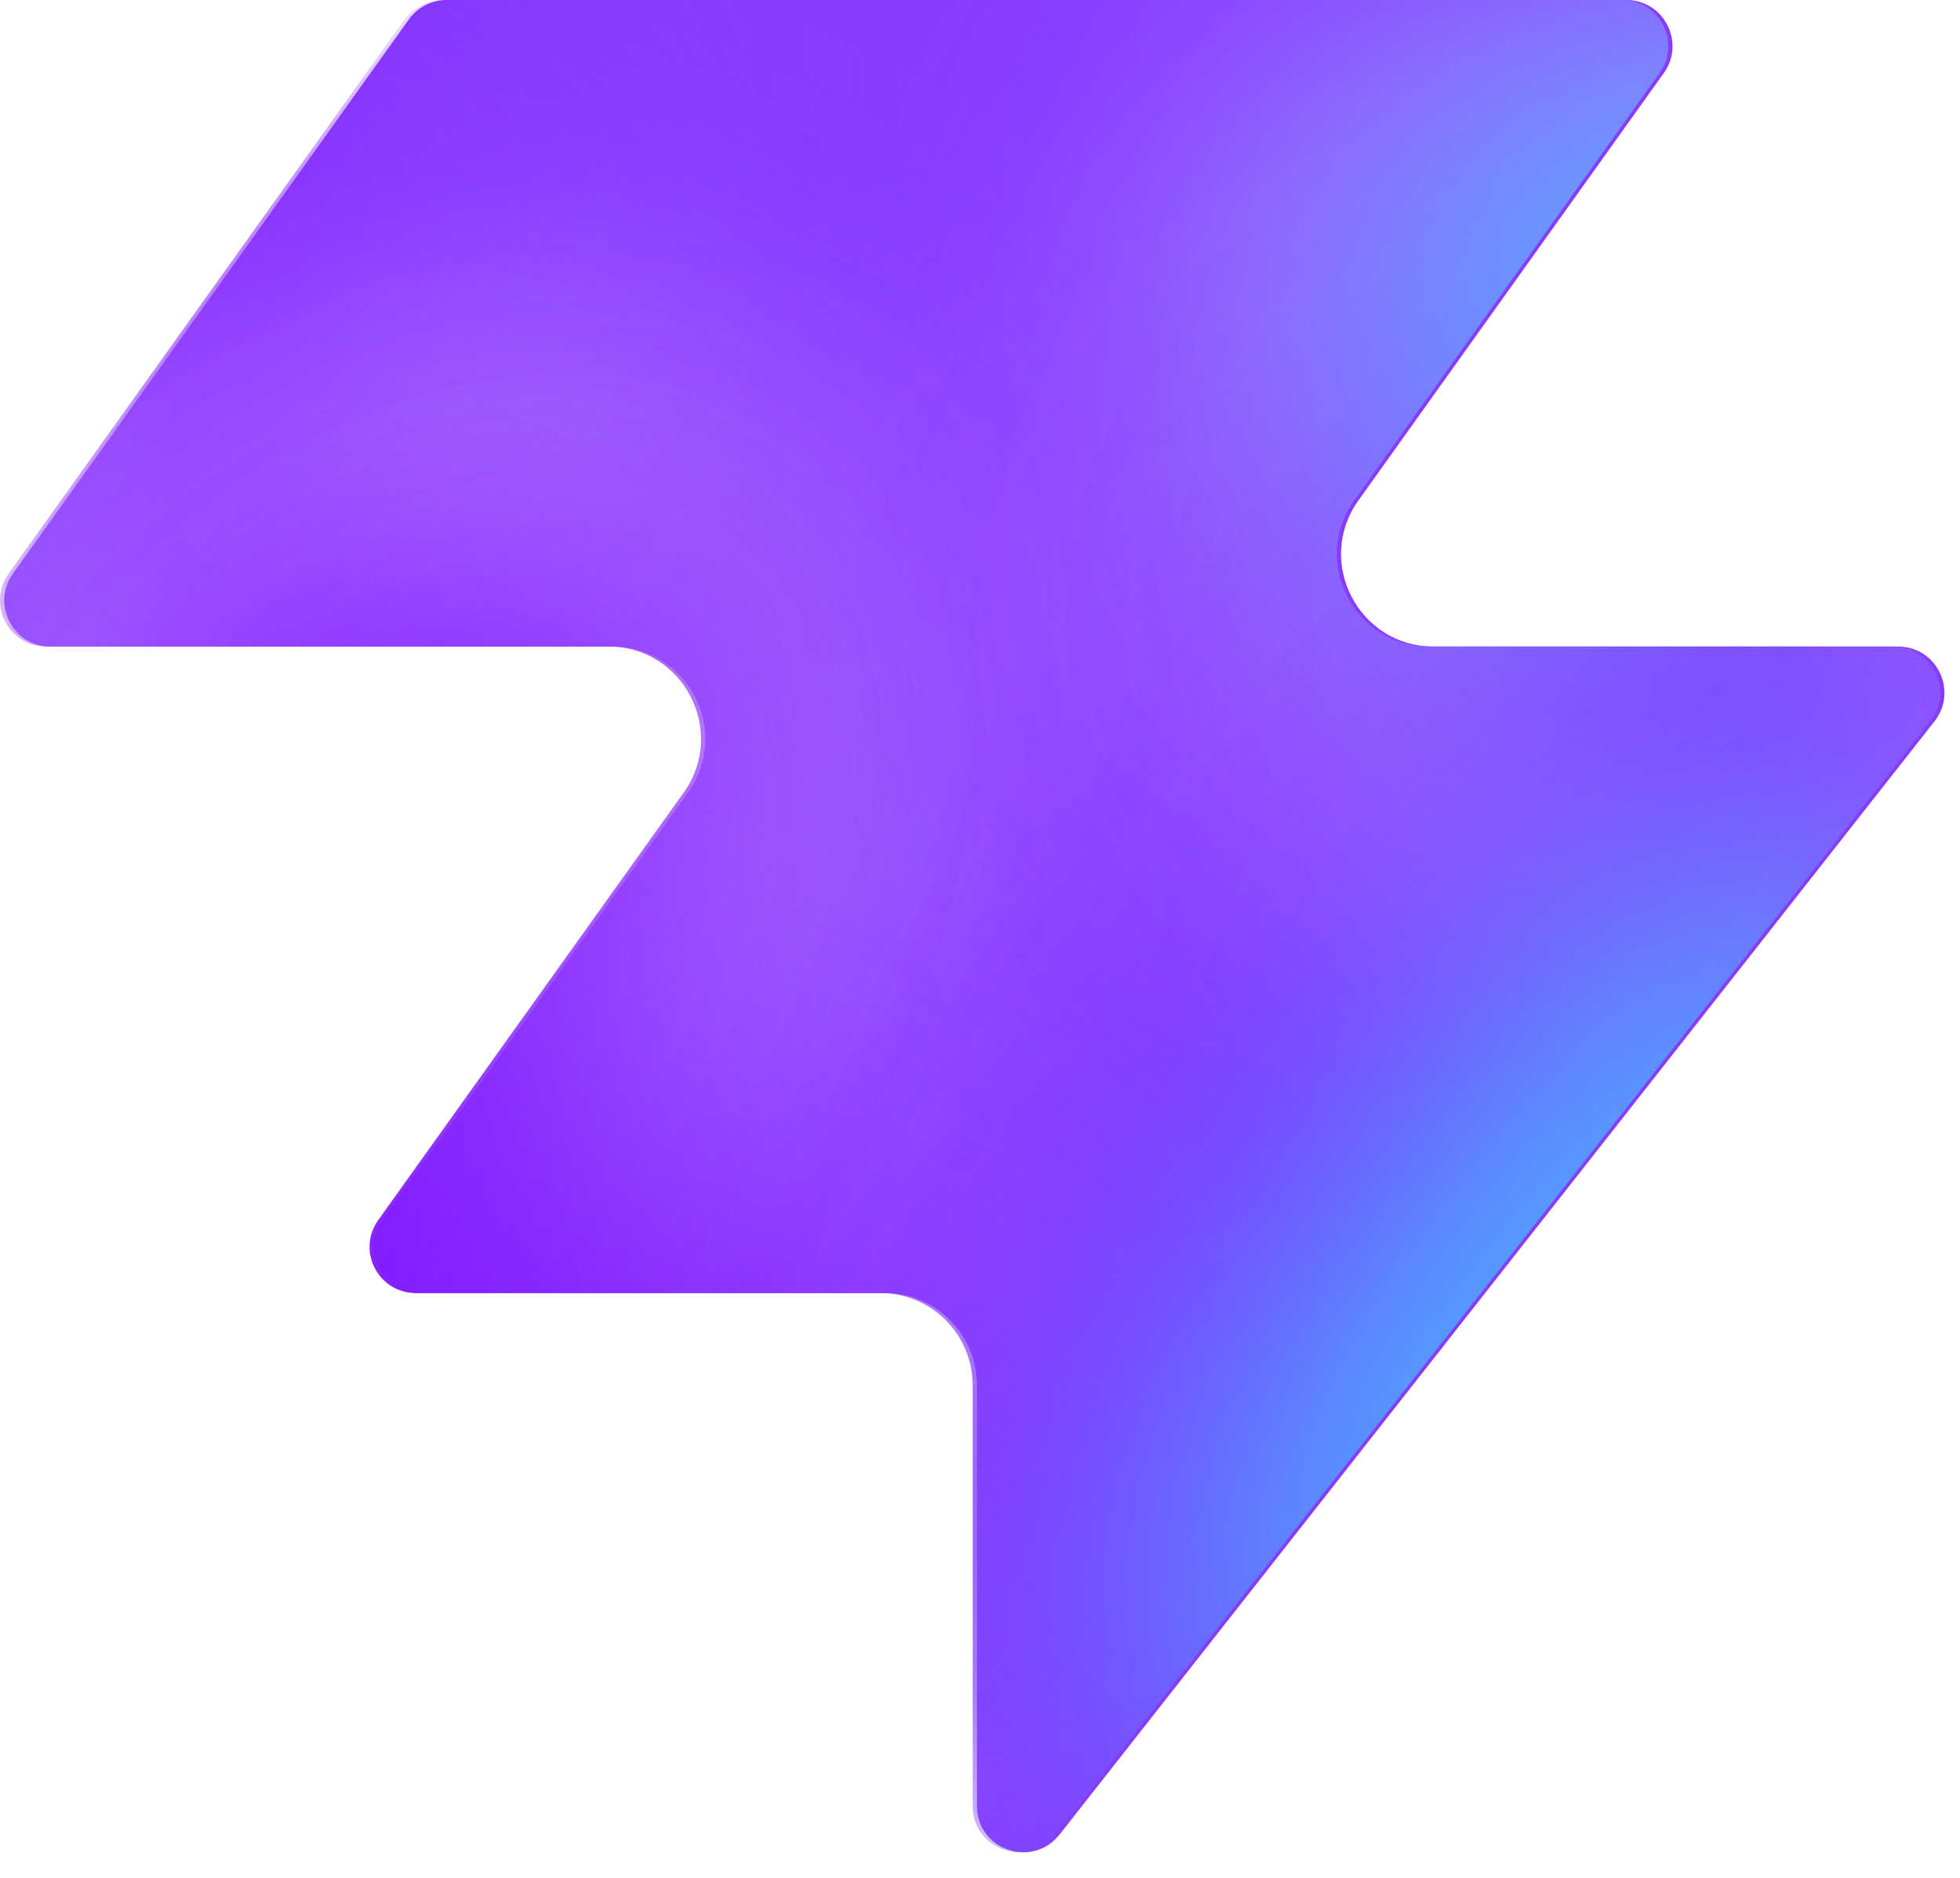
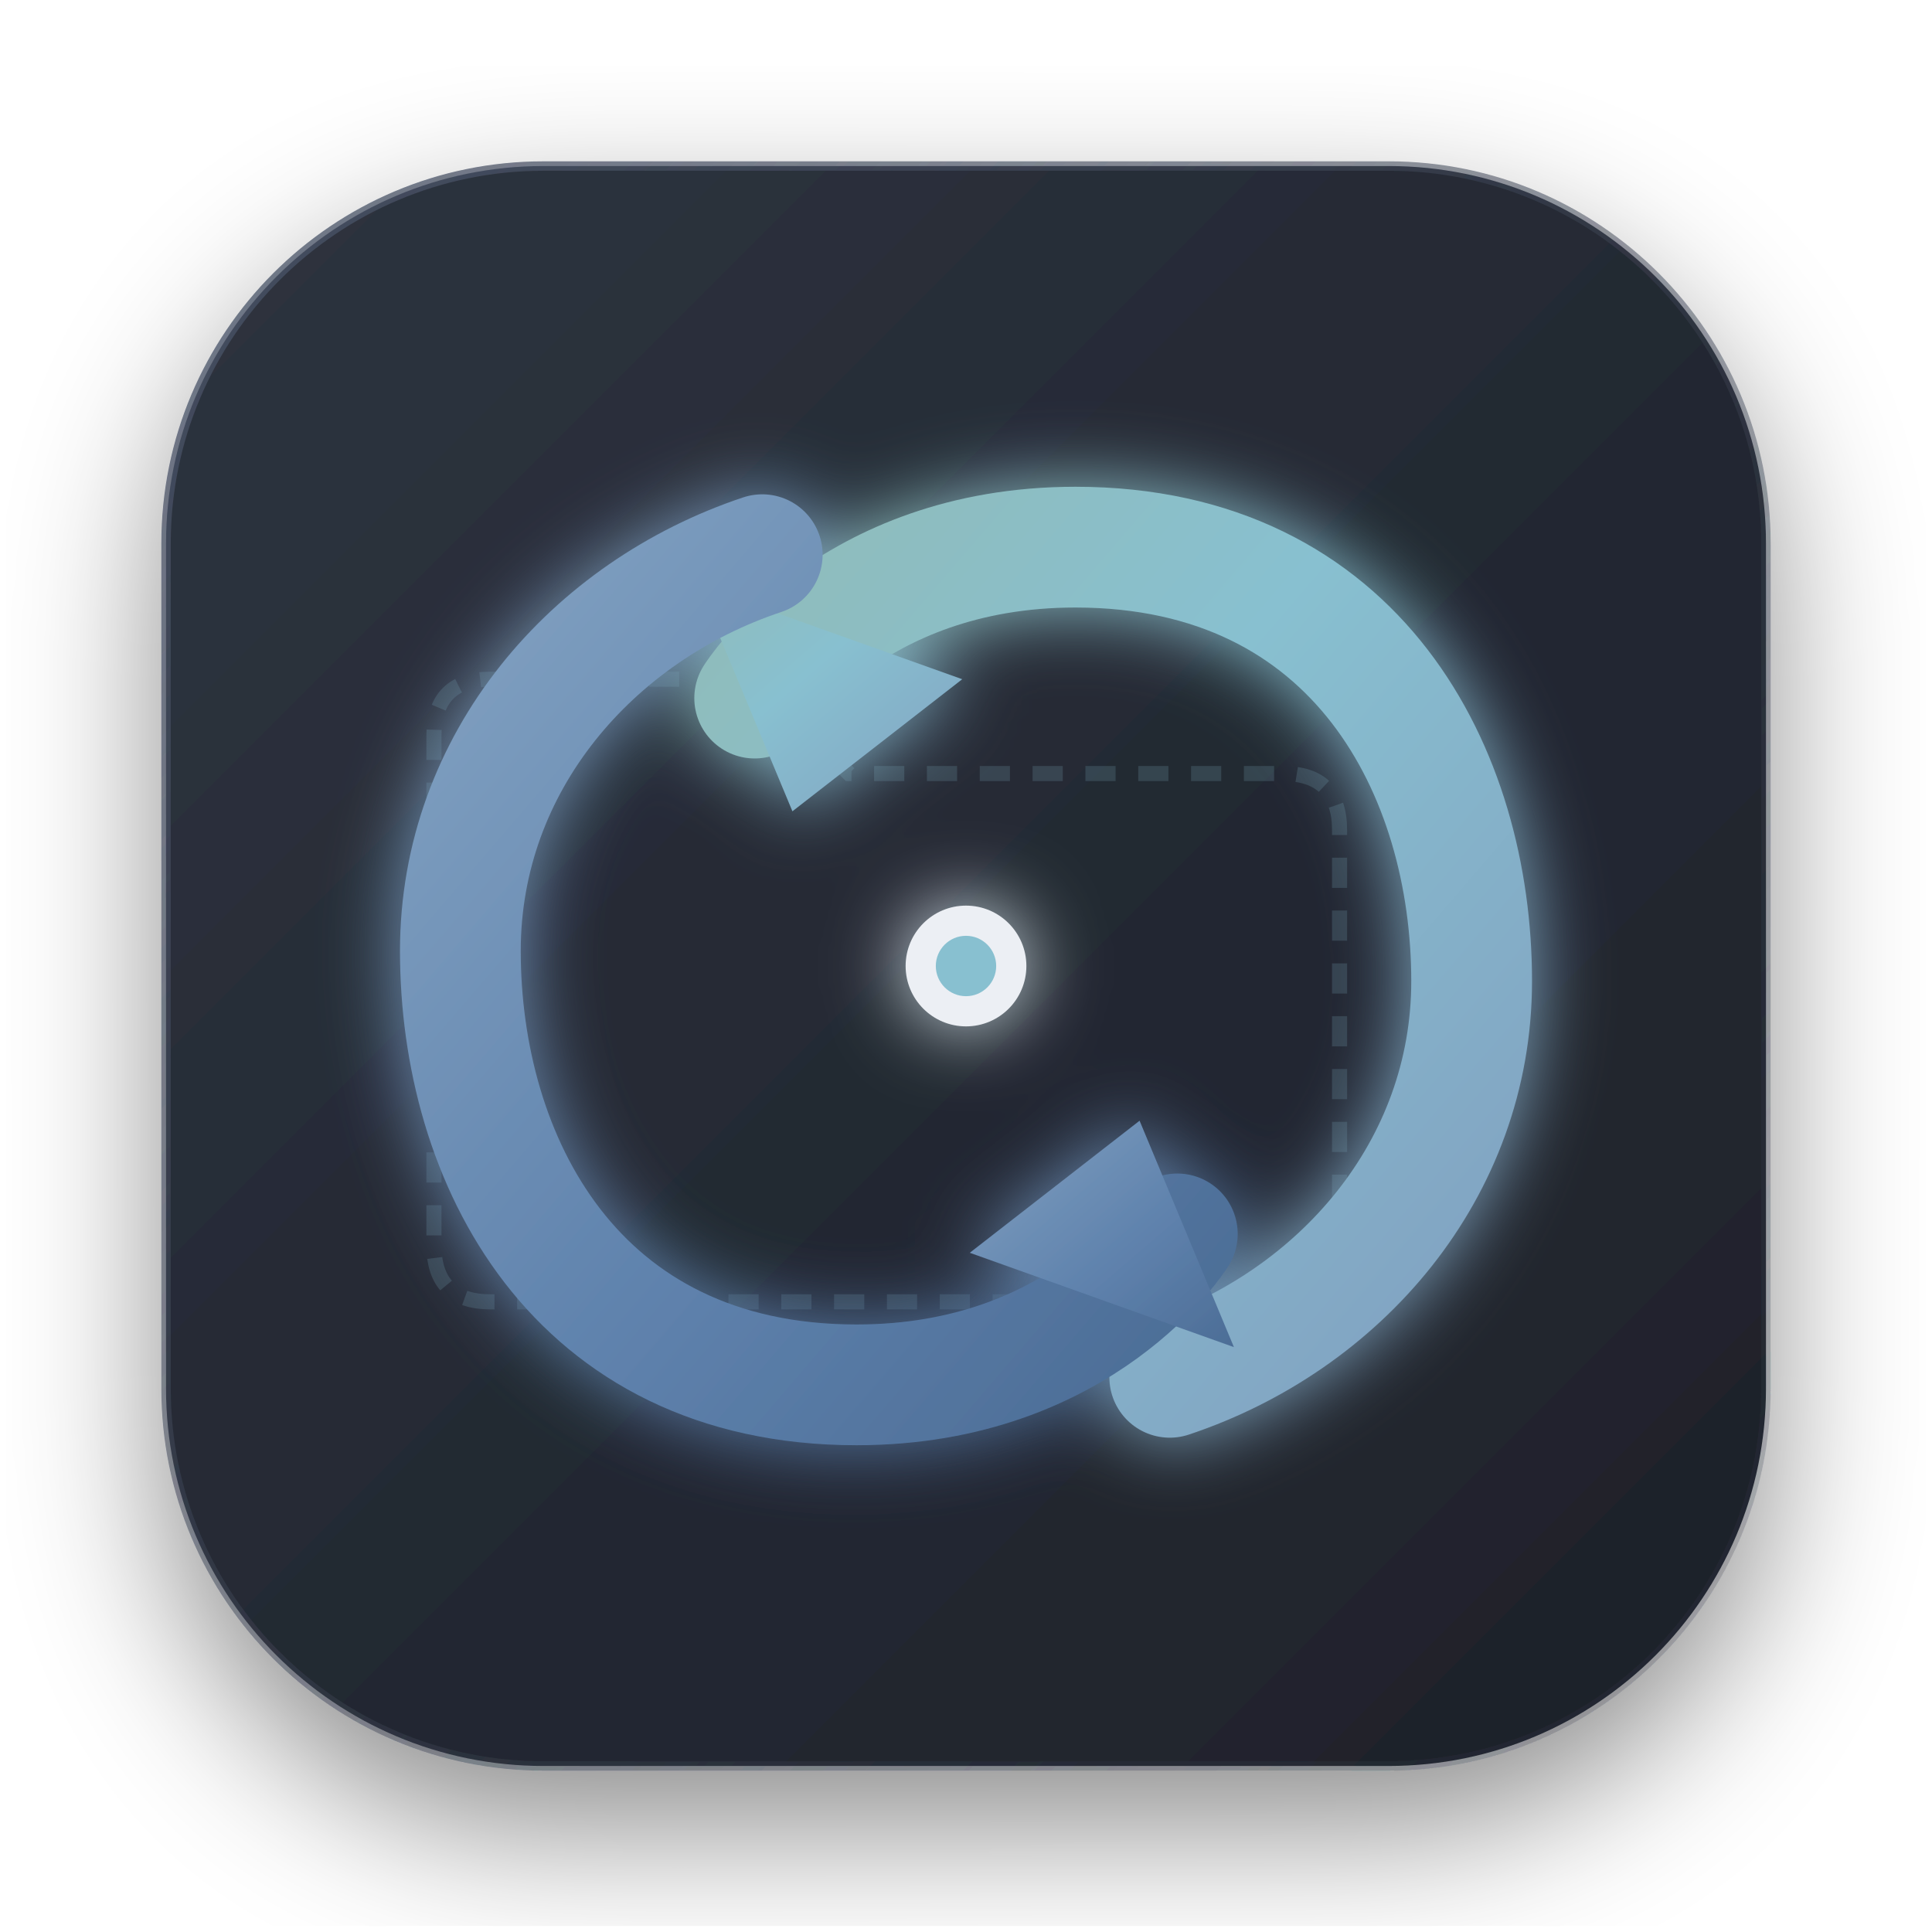
- <svg xmlns="http://www.w3.org/2000/svg" width="48" height="46" fill="none" viewBox="0 0 48 46">
-   <path fill="#863bff" d="M25.946 44.938c-.664.845-2.021.375-2.021-.698V33.937a2.26 2.26 0 0 0-2.262-2.262H10.287c-.92 0-1.456-1.04-.92-1.788l7.48-10.471c1.07-1.497 0-3.578-1.842-3.578H1.237c-.92 0-1.456-1.04-.92-1.788L10.013.474c.214-.297.556-.474.92-.474h28.894c.92 0 1.456 1.04.92 1.788l-7.48 10.471c-1.07 1.498 0 3.579 1.842 3.579h11.377c.943 0 1.473 1.088.89 1.83L25.947 44.94z" style="fill:#863bff;fill:color(display-p3 .525 .23 1);fill-opacity:1" />
-   <mask id="a" width="48" height="46" x="0" y="0" maskUnits="userSpaceOnUse" style="mask-type:alpha">
-     <path fill="#000" d="M25.842 44.938c-.664.844-2.021.375-2.021-.698V33.937a2.26 2.26 0 0 0-2.262-2.262H10.183c-.92 0-1.456-1.04-.92-1.788l7.48-10.471c1.07-1.498 0-3.579-1.842-3.579H1.133c-.92 0-1.456-1.04-.92-1.787L9.91.473c.214-.297.556-.474.92-.474h28.894c.92 0 1.456 1.04.92 1.788l-7.48 10.471c-1.07 1.498 0 3.578 1.842 3.578h11.377c.943 0 1.473 1.088.89 1.832L25.843 44.94z" style="fill:#000;fill-opacity:1" />
-   </mask>
-   <g mask="url(#a)">
-     <g filter="url(#b)">
-       <ellipse cx="5.508" cy="14.704" fill="#ede6ff" rx="5.508" ry="14.704" style="fill:#ede6ff;fill:color(display-p3 .927 .903 1);fill-opacity:1" transform="matrix(.00324 1 1 -.00324 -4.47 31.516)" />
-     </g>
-     <g filter="url(#c)">
-       <ellipse cx="10.399" cy="29.851" fill="#ede6ff" rx="10.399" ry="29.851" style="fill:#ede6ff;fill:color(display-p3 .927 .903 1);fill-opacity:1" transform="matrix(.00324 1 1 -.00324 -39.328 7.883)" />
-     </g>
-     <g filter="url(#d)">
-       <ellipse cx="5.508" cy="30.487" fill="#7e14ff" rx="5.508" ry="30.487" style="fill:#7e14ff;fill:color(display-p3 .492 .077 1);fill-opacity:1" transform="rotate(89.814 -25.913 -14.639)scale(1 -1)" />
-     </g>
-     <g filter="url(#e)">
-       <ellipse cx="5.508" cy="30.599" fill="#7e14ff" rx="5.508" ry="30.599" style="fill:#7e14ff;fill:color(display-p3 .492 .077 1);fill-opacity:1" transform="rotate(89.814 -32.644 -3.334)scale(1 -1)" />
-     </g>
-     <g filter="url(#f)">
-       <ellipse cx="5.508" cy="30.599" fill="#7e14ff" rx="5.508" ry="30.599" style="fill:#7e14ff;fill:color(display-p3 .492 .077 1);fill-opacity:1" transform="matrix(.00324 1 1 -.00324 -34.34 30.47)" />
-     </g>
-     <g filter="url(#g)">
-       <ellipse cx="14.072" cy="22.078" fill="#ede6ff" rx="14.072" ry="22.078" style="fill:#ede6ff;fill:color(display-p3 .927 .903 1);fill-opacity:1" transform="rotate(93.35 24.506 48.493)scale(-1 1)" />
-     </g>
-     <g filter="url(#h)">
-       <ellipse cx="3.47" cy="21.501" fill="#7e14ff" rx="3.47" ry="21.501" style="fill:#7e14ff;fill:color(display-p3 .492 .077 1);fill-opacity:1" transform="rotate(89.009 28.708 47.59)scale(-1 1)" />
-     </g>
-     <g filter="url(#i)">
-       <ellipse cx="3.47" cy="21.501" fill="#7e14ff" rx="3.47" ry="21.501" style="fill:#7e14ff;fill:color(display-p3 .492 .077 1);fill-opacity:1" transform="rotate(89.009 28.708 47.59)scale(-1 1)" />
-     </g>
-     <g filter="url(#j)">
-       <ellipse cx=".387" cy="8.972" fill="#7e14ff" rx="4.407" ry="29.108" style="fill:#7e14ff;fill:color(display-p3 .492 .077 1);fill-opacity:1" transform="rotate(39.51 .387 8.972)" />
-     </g>
-     <g filter="url(#k)">
-       <ellipse cx="47.523" cy="-6.092" fill="#7e14ff" rx="4.407" ry="29.108" style="fill:#7e14ff;fill:color(display-p3 .492 .077 1);fill-opacity:1" transform="rotate(37.892 47.523 -6.092)" />
-     </g>
-     <g filter="url(#l)">
-       <ellipse cx="41.412" cy="6.333" fill="#47bfff" rx="5.971" ry="9.665" style="fill:#47bfff;fill:color(display-p3 .28 .748 1);fill-opacity:1" transform="rotate(37.892 41.412 6.333)" />
-     </g>
-     <g filter="url(#m)">
-       <ellipse cx="-1.879" cy="38.332" fill="#7e14ff" rx="4.407" ry="29.108" style="fill:#7e14ff;fill:color(display-p3 .492 .077 1);fill-opacity:1" transform="rotate(37.892 -1.88 38.332)" />
-     </g>
-     <g filter="url(#n)">
-       <ellipse cx="-1.879" cy="38.332" fill="#7e14ff" rx="4.407" ry="29.108" style="fill:#7e14ff;fill:color(display-p3 .492 .077 1);fill-opacity:1" transform="rotate(37.892 -1.88 38.332)" />
-     </g>
-     <g filter="url(#o)">
-       <ellipse cx="35.651" cy="29.907" fill="#7e14ff" rx="4.407" ry="29.108" style="fill:#7e14ff;fill:color(display-p3 .492 .077 1);fill-opacity:1" transform="rotate(37.892 35.651 29.907)" />
-     </g>
-     <g filter="url(#p)">
-       <ellipse cx="38.418" cy="32.4" fill="#47bfff" rx="5.971" ry="15.297" style="fill:#47bfff;fill:color(display-p3 .28 .748 1);fill-opacity:1" transform="rotate(37.892 38.418 32.4)" />
-     </g>
-   </g>
+ <svg xmlns="http://www.w3.org/2000/svg" viewBox="0 0 512 512" width="100%" height="100%">
  <defs>
-     <filter id="b" width="60.045" height="41.654" x="-19.77" y="16.149" color-interpolation-filters="sRGB" filterUnits="userSpaceOnUse">
-       <feFlood flood-opacity="0" result="BackgroundImageFix" />
-       <feBlend in="SourceGraphic" in2="BackgroundImageFix" result="shape" />
-       <feGaussianBlur result="effect1_foregroundBlur_2002_17158" stdDeviation="7.659" />
+     <linearGradient id="bgGrad" x1="0%" y1="0%" x2="100%" y2="100%">
+       <stop offset="0%" stop-color="#2E3440" />
+       <stop offset="50%" stop-color="#242933" />
+       <stop offset="100%" stop-color="#1E222A" />
+     </linearGradient>
+     <linearGradient id="borderGrad" x1="0%" y1="0%" x2="100%" y2="100%">
+       <stop offset="0%" stop-color="#4C566A" stop-opacity="0.8" />
+       <stop offset="50%" stop-color="#3B4252" stop-opacity="0.5" />
+       <stop offset="100%" stop-color="#2E3440" stop-opacity="0.2" />
+     </linearGradient>
+     <linearGradient id="frostCyanSky" x1="0%" y1="0%" x2="100%" y2="100%">
+       <stop offset="0%" stop-color="#8FBCBB" />
+       <stop offset="40%" stop-color="#88C0D0" />
+       <stop offset="100%" stop-color="#81A1C1" />
+     </linearGradient>
+     <linearGradient id="frostSkyCobalt" x1="0%" y1="0%" x2="100%" y2="100%">
+       <stop offset="0%" stop-color="#81A1C1" />
+       <stop offset="60%" stop-color="#5E81AC" />
+       <stop offset="100%" stop-color="#4C6D96" />
+     </linearGradient>
+     <filter id="frostGlow" x="-20%" y="-20%" width="140%" height="140%">
+       <feGaussianBlur stdDeviation="10" result="blur" />
+       <feComposite in="SourceGraphic" in2="blur" operator="over" />
    </filter>
-     <filter id="c" width="90.34" height="51.437" x="-54.613" y="-7.533" color-interpolation-filters="sRGB" filterUnits="userSpaceOnUse">
-       <feFlood flood-opacity="0" result="BackgroundImageFix" />
-       <feBlend in="SourceGraphic" in2="BackgroundImageFix" result="shape" />
-       <feGaussianBlur result="effect1_foregroundBlur_2002_17158" stdDeviation="7.659" />
-     </filter>
-     <filter id="d" width="79.355" height="29.4" x="-49.64" y="2.03" color-interpolation-filters="sRGB" filterUnits="userSpaceOnUse">
-       <feFlood flood-opacity="0" result="BackgroundImageFix" />
-       <feBlend in="SourceGraphic" in2="BackgroundImageFix" result="shape" />
-       <feGaussianBlur result="effect1_foregroundBlur_2002_17158" stdDeviation="4.596" />
-     </filter>
-     <filter id="e" width="79.579" height="29.4" x="-45.045" y="20.029" color-interpolation-filters="sRGB" filterUnits="userSpaceOnUse">
-       <feFlood flood-opacity="0" result="BackgroundImageFix" />
-       <feBlend in="SourceGraphic" in2="BackgroundImageFix" result="shape" />
-       <feGaussianBlur result="effect1_foregroundBlur_2002_17158" stdDeviation="4.596" />
-     </filter>
-     <filter id="f" width="79.579" height="29.4" x="-43.513" y="21.178" color-interpolation-filters="sRGB" filterUnits="userSpaceOnUse">
-       <feFlood flood-opacity="0" result="BackgroundImageFix" />
-       <feBlend in="SourceGraphic" in2="BackgroundImageFix" result="shape" />
-       <feGaussianBlur result="effect1_foregroundBlur_2002_17158" stdDeviation="4.596" />
-     </filter>
-     <filter id="g" width="74.749" height="58.852" x="15.756" y="-17.901" color-interpolation-filters="sRGB" filterUnits="userSpaceOnUse">
-       <feFlood flood-opacity="0" result="BackgroundImageFix" />
-       <feBlend in="SourceGraphic" in2="BackgroundImageFix" result="shape" />
-       <feGaussianBlur result="effect1_foregroundBlur_2002_17158" stdDeviation="7.659" />
-     </filter>
-     <filter id="h" width="61.377" height="25.362" x="23.548" y="2.284" color-interpolation-filters="sRGB" filterUnits="userSpaceOnUse">
-       <feFlood flood-opacity="0" result="BackgroundImageFix" />
-       <feBlend in="SourceGraphic" in2="BackgroundImageFix" result="shape" />
-       <feGaussianBlur result="effect1_foregroundBlur_2002_17158" stdDeviation="4.596" />
-     </filter>
-     <filter id="i" width="61.377" height="25.362" x="23.548" y="2.284" color-interpolation-filters="sRGB" filterUnits="userSpaceOnUse">
-       <feFlood flood-opacity="0" result="BackgroundImageFix" />
-       <feBlend in="SourceGraphic" in2="BackgroundImageFix" result="shape" />
-       <feGaussianBlur result="effect1_foregroundBlur_2002_17158" stdDeviation="4.596" />
-     </filter>
-     <filter id="j" width="56.045" height="63.649" x="-27.636" y="-22.853" color-interpolation-filters="sRGB" filterUnits="userSpaceOnUse">
-       <feFlood flood-opacity="0" result="BackgroundImageFix" />
-       <feBlend in="SourceGraphic" in2="BackgroundImageFix" result="shape" />
-       <feGaussianBlur result="effect1_foregroundBlur_2002_17158" stdDeviation="4.596" />
-     </filter>
-     <filter id="k" width="54.814" height="64.646" x="20.116" y="-38.415" color-interpolation-filters="sRGB" filterUnits="userSpaceOnUse">
-       <feFlood flood-opacity="0" result="BackgroundImageFix" />
-       <feBlend in="SourceGraphic" in2="BackgroundImageFix" result="shape" />
-       <feGaussianBlur result="effect1_foregroundBlur_2002_17158" stdDeviation="4.596" />
-     </filter>
-     <filter id="l" width="33.541" height="35.313" x="24.641" y="-11.323" color-interpolation-filters="sRGB" filterUnits="userSpaceOnUse">
-       <feFlood flood-opacity="0" result="BackgroundImageFix" />
-       <feBlend in="SourceGraphic" in2="BackgroundImageFix" result="shape" />
-       <feGaussianBlur result="effect1_foregroundBlur_2002_17158" stdDeviation="4.596" />
-     </filter>
-     <filter id="m" width="54.814" height="64.646" x="-29.286" y="6.009" color-interpolation-filters="sRGB" filterUnits="userSpaceOnUse">
-       <feFlood flood-opacity="0" result="BackgroundImageFix" />
-       <feBlend in="SourceGraphic" in2="BackgroundImageFix" result="shape" />
-       <feGaussianBlur result="effect1_foregroundBlur_2002_17158" stdDeviation="4.596" />
-     </filter>
-     <filter id="n" width="54.814" height="64.646" x="-29.286" y="6.009" color-interpolation-filters="sRGB" filterUnits="userSpaceOnUse">
-       <feFlood flood-opacity="0" result="BackgroundImageFix" />
-       <feBlend in="SourceGraphic" in2="BackgroundImageFix" result="shape" />
-       <feGaussianBlur result="effect1_foregroundBlur_2002_17158" stdDeviation="4.596" />
-     </filter>
-     <filter id="o" width="54.814" height="64.646" x="8.244" y="-2.416" color-interpolation-filters="sRGB" filterUnits="userSpaceOnUse">
-       <feFlood flood-opacity="0" result="BackgroundImageFix" />
-       <feBlend in="SourceGraphic" in2="BackgroundImageFix" result="shape" />
-       <feGaussianBlur result="effect1_foregroundBlur_2002_17158" stdDeviation="4.596" />
-     </filter>
-     <filter id="p" width="39.409" height="43.623" x="18.713" y="10.588" color-interpolation-filters="sRGB" filterUnits="userSpaceOnUse">
-       <feFlood flood-opacity="0" result="BackgroundImageFix" />
-       <feBlend in="SourceGraphic" in2="BackgroundImageFix" result="shape" />
-       <feGaussianBlur result="effect1_foregroundBlur_2002_17158" stdDeviation="4.596" />
+     <filter id="shadowFilter" x="-10%" y="-10%" width="120%" height="120%">
+       <feDropShadow dx="0" dy="16" stdDeviation="20" flood-color="#000000" flood-opacity="0.45" />
    </filter>
  </defs>
+   <rect x="44" y="44" width="424" height="424" rx="100" fill="url(#bgGrad)" stroke="url(#borderGrad)" stroke-width="2.5" filter="url(#shadowFilter)" />
+   <g opacity="0.18">
+     <path d="M 130 180 L 200 180 L 225 205 L 340 205 Q 355 205 355 220 L 355 330 Q 355 345 340 345 L 130 345 Q 115 345 115 330 L 115 195 Q 115 180 130 180 Z" fill="none" stroke="#88C0D0" stroke-width="4" stroke-dasharray="8 6" />
+   </g>
+   <g filter="url(#frostGlow)">
+     <path d="M 200 185 C 200 185 225 145 285 145 C 360 145 390 205 390 260 C 390 310 355 350 310 365" fill="none" stroke="url(#frostCyanSky)" stroke-width="32" stroke-linecap="round" />
+     <path d="M 185 155 L 210 215 L 255 180 Z" fill="url(#frostCyanSky)" />
+     <path d="M 312 327 C 312 327 287 367 227 367 C 152 367 122 307 122 252 C 122 202 157 162 202 147" fill="none" stroke="url(#frostSkyCobalt)" stroke-width="32" stroke-linecap="round" />
+     <path d="M 327 357 L 302 297 L 257 332 Z" fill="url(#frostSkyCobalt)" />
+     <circle cx="256" cy="256" r="16" fill="#ECEFF4" />
+     <circle cx="256" cy="256" r="8" fill="#88C0D0" />
+   </g>
</svg>
